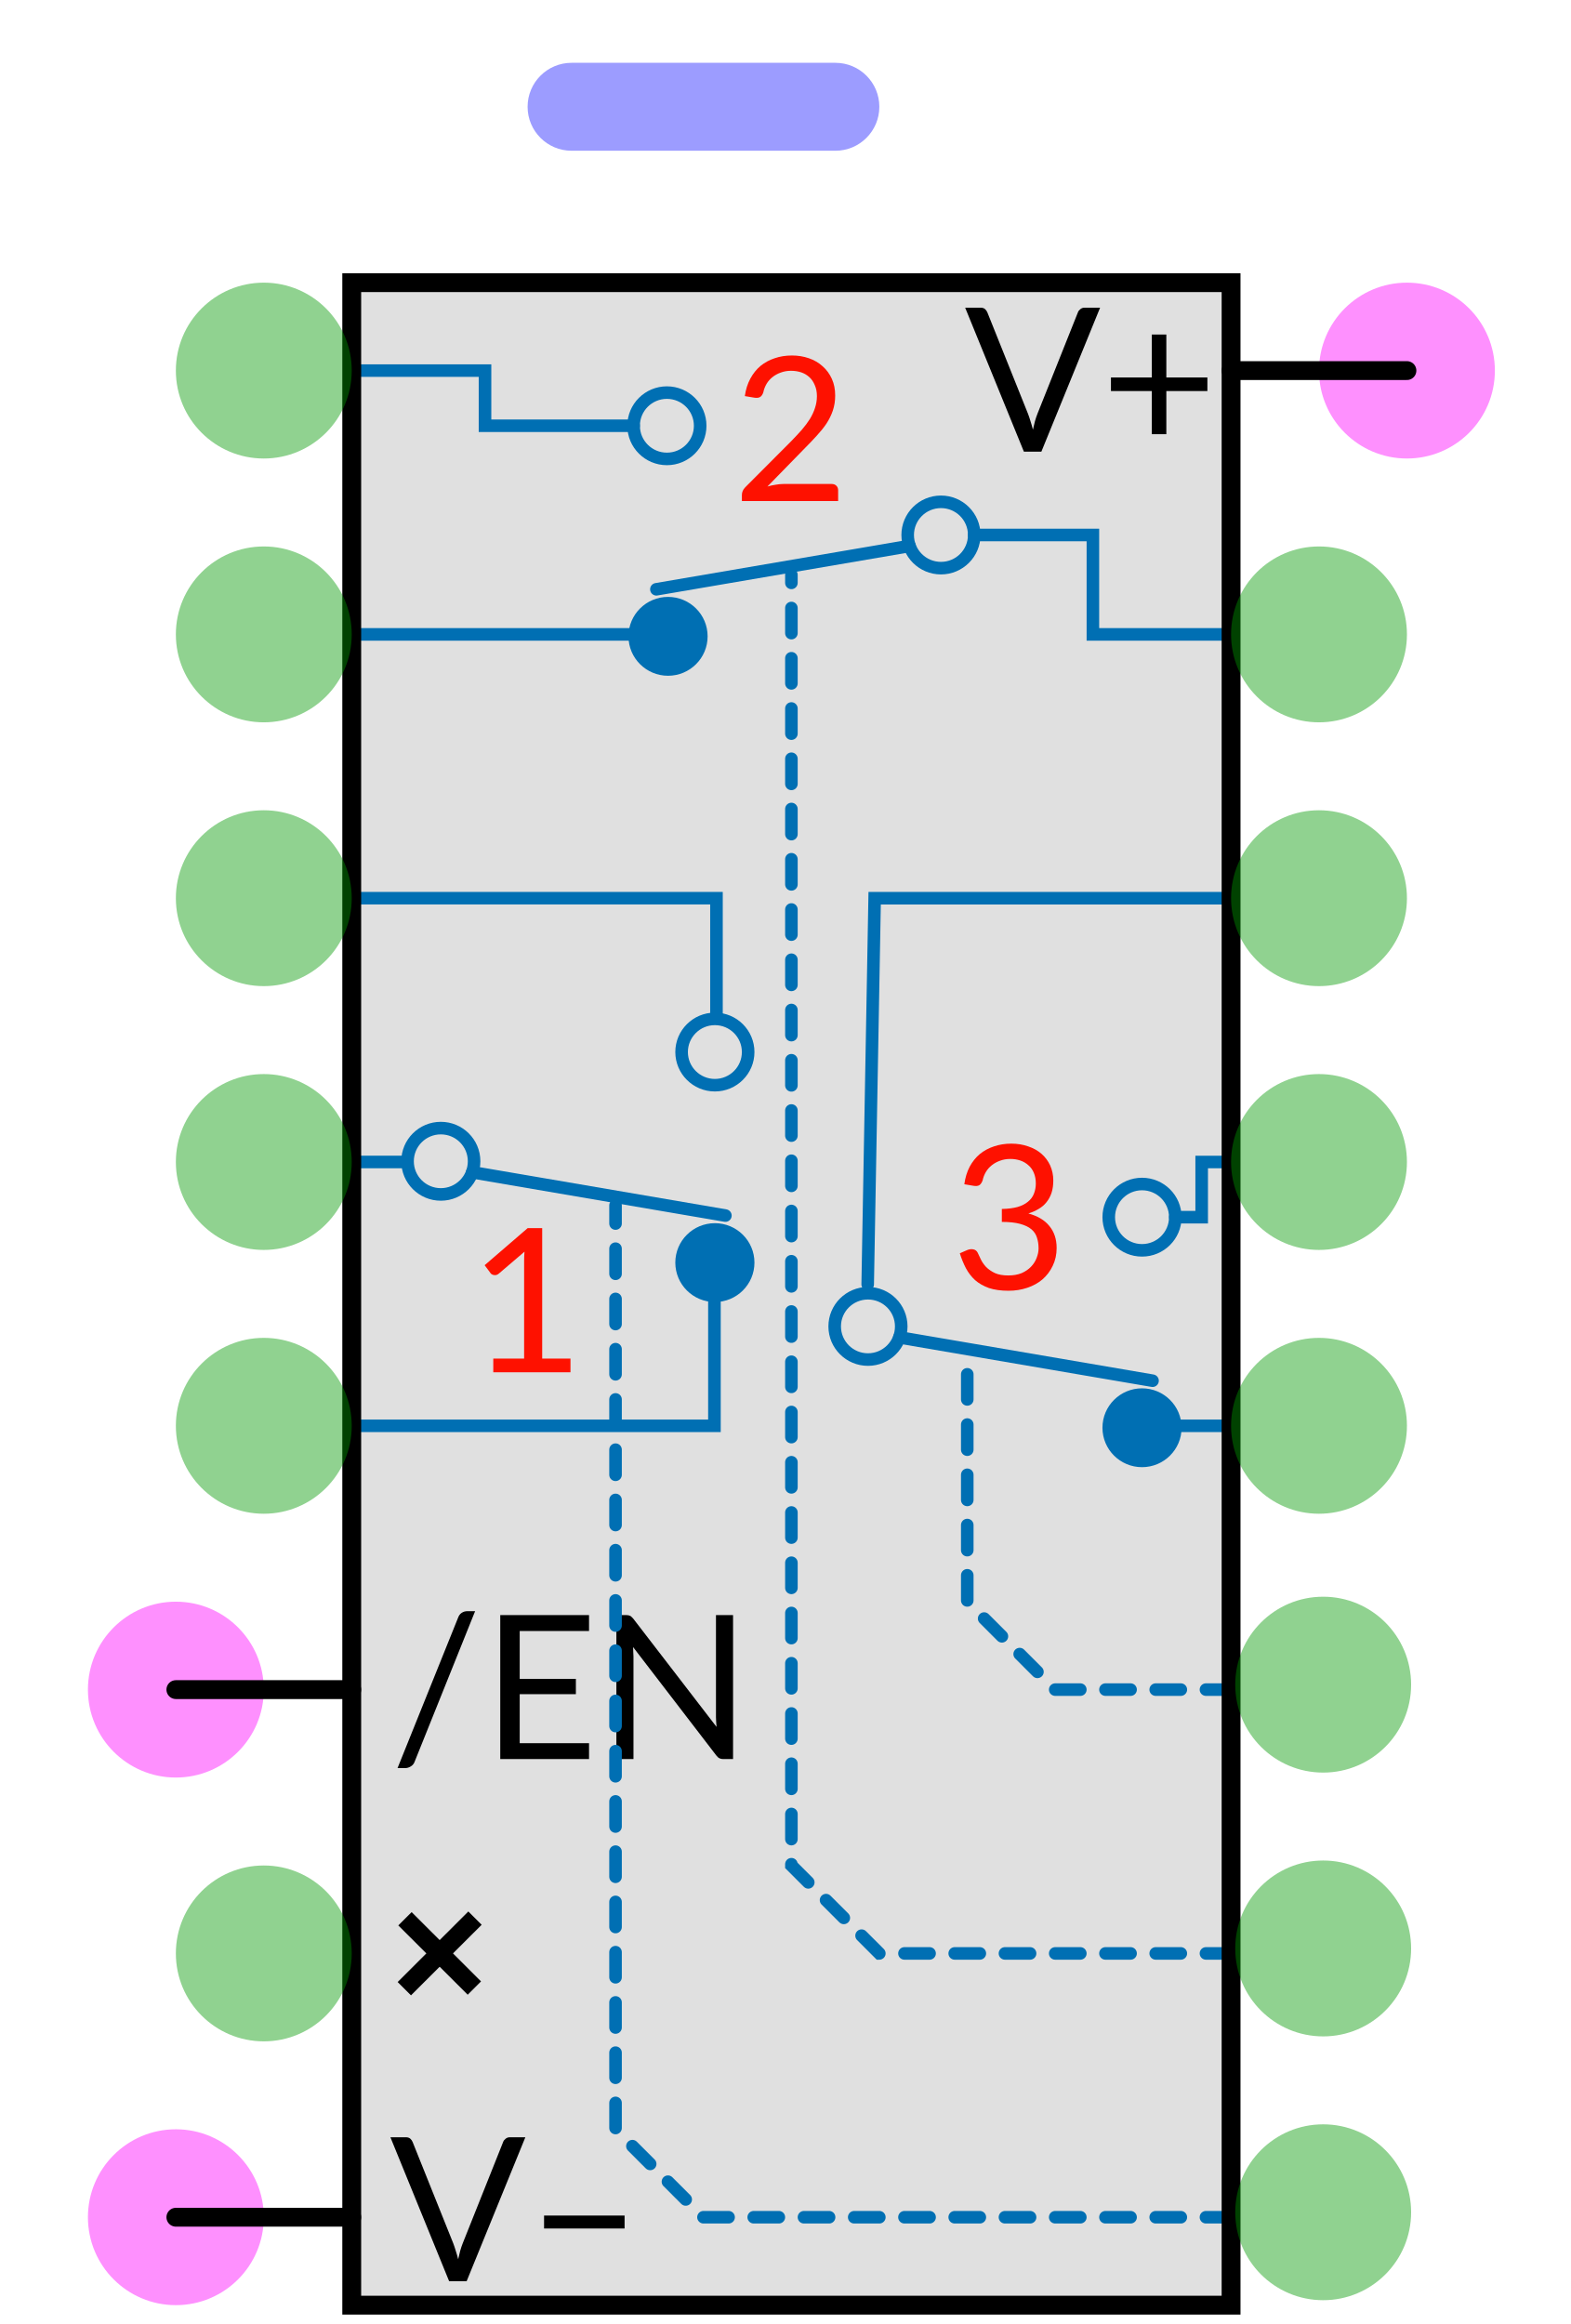
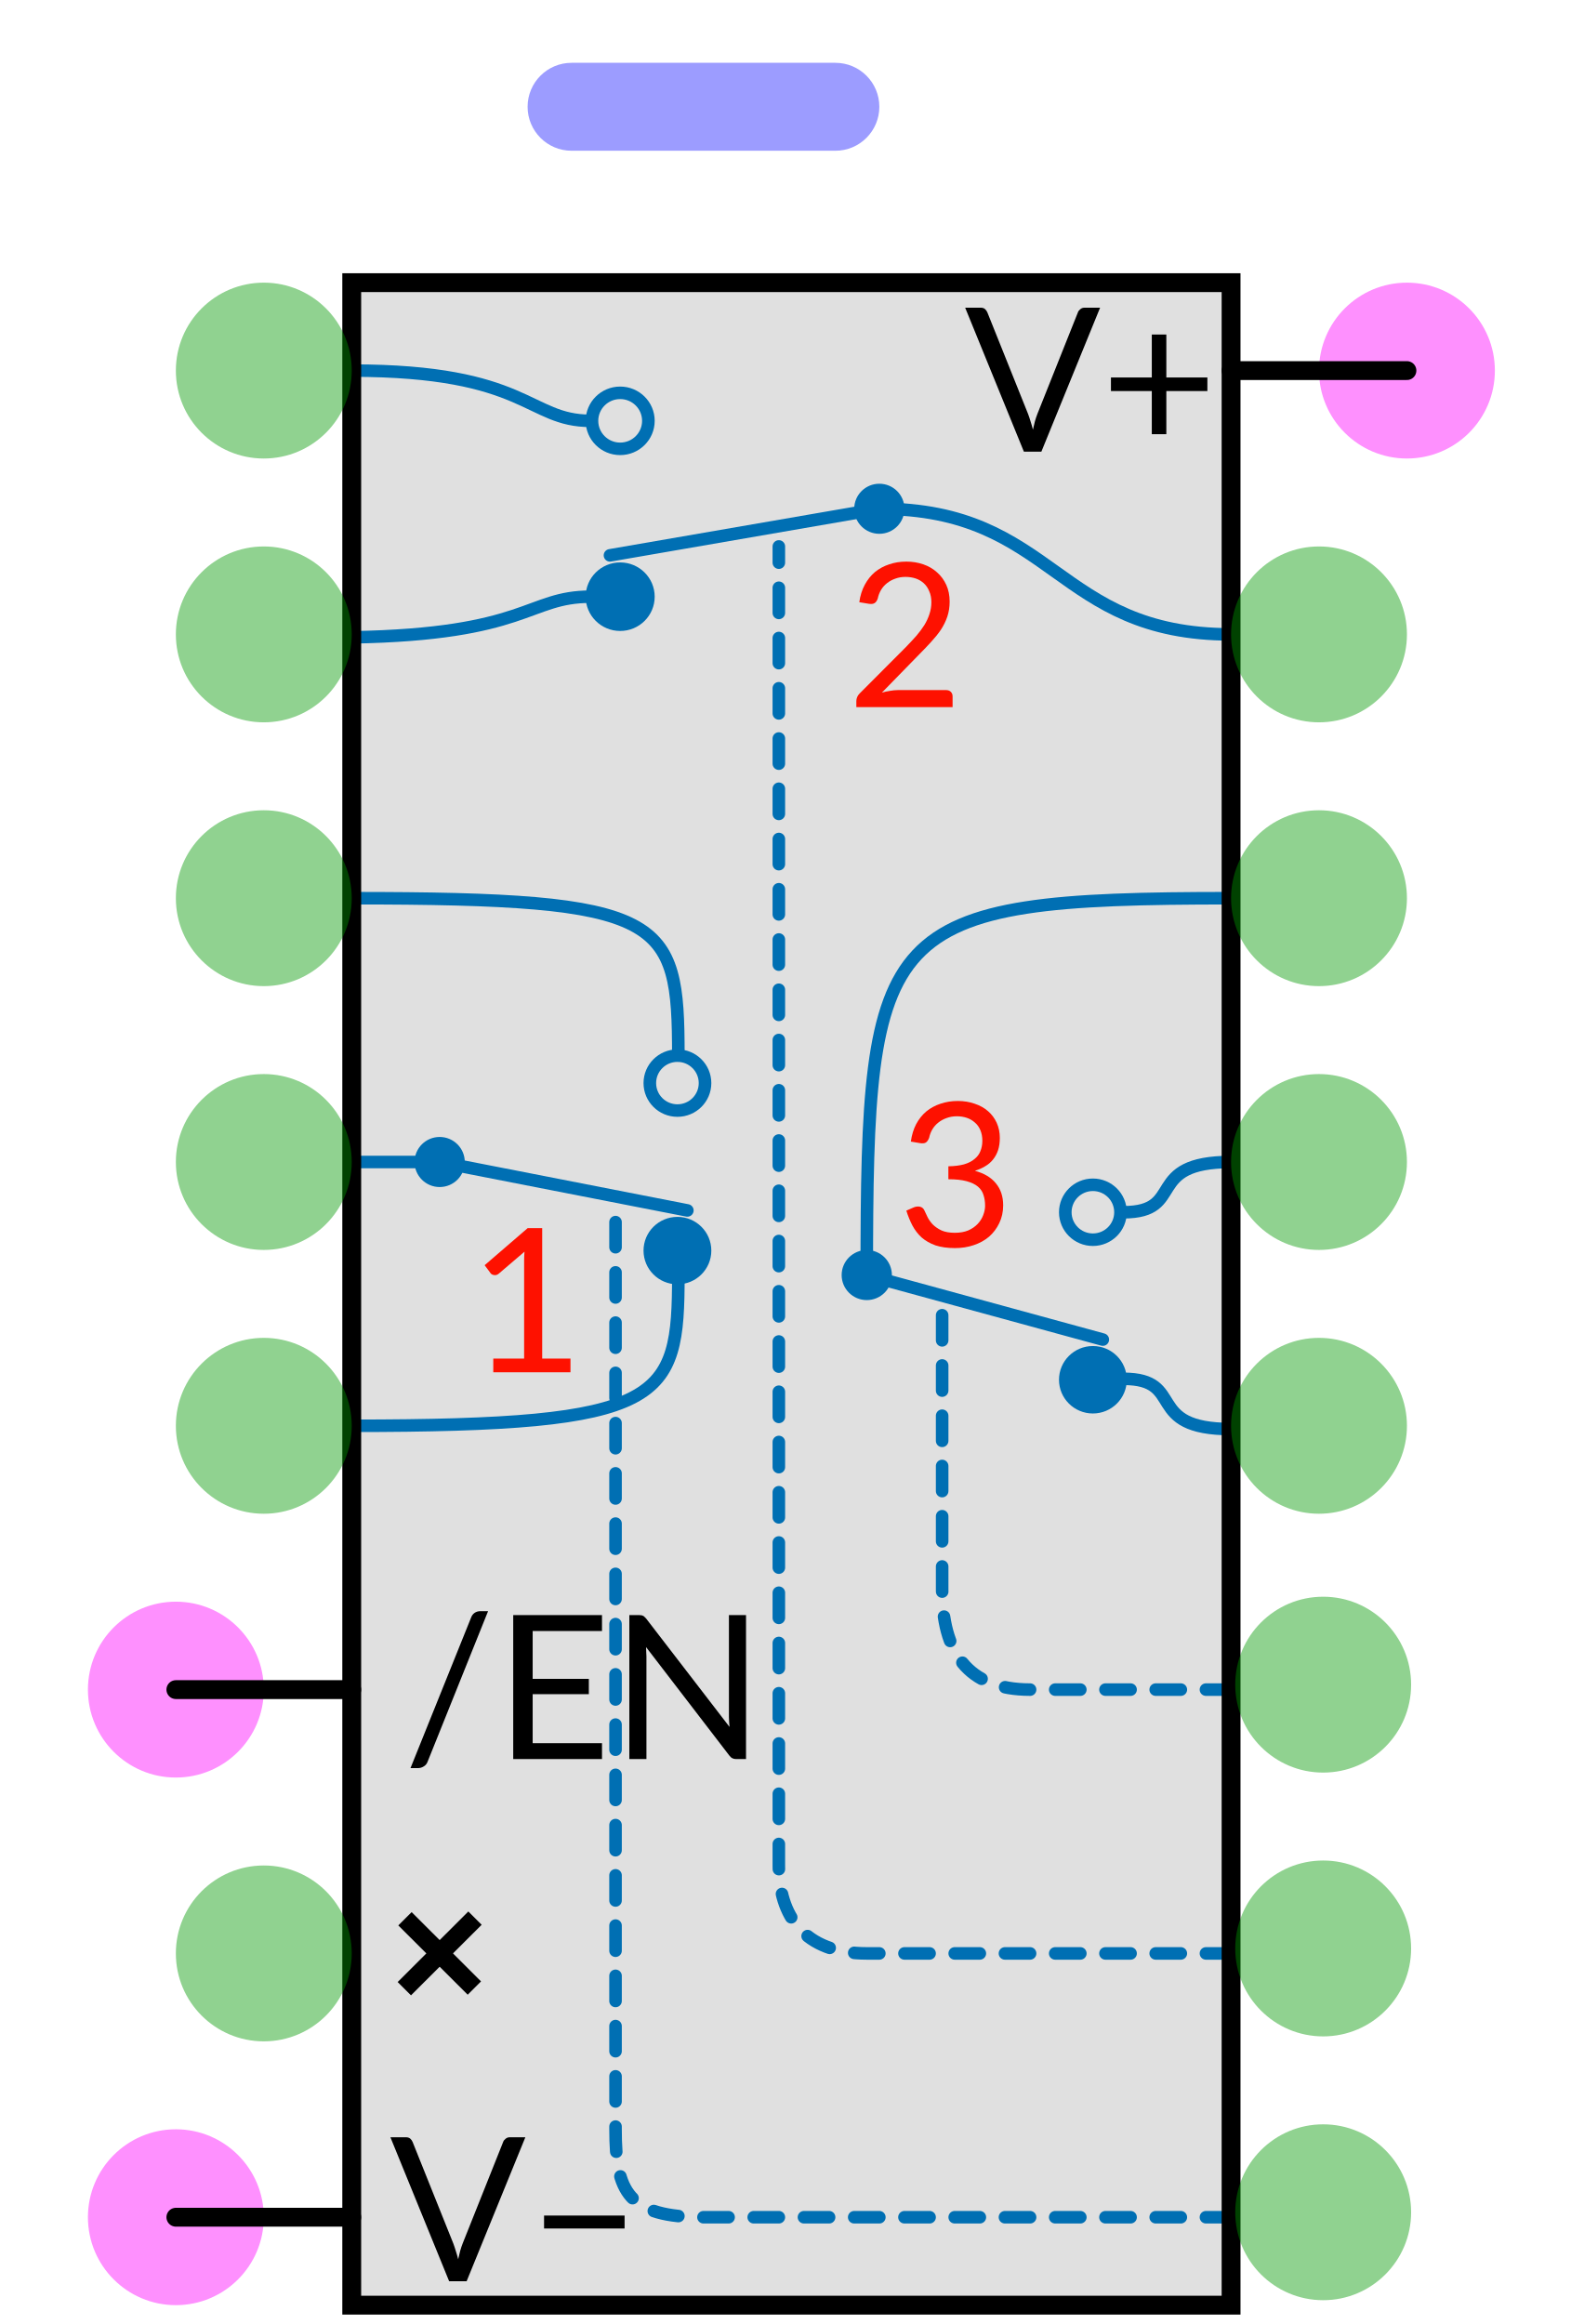
<svg xmlns="http://www.w3.org/2000/svg" width="125" height="185" viewBox="0 0 125 185" version="1.1" id="svg1772">
  <defs id="defs1766" />
  <g id="layer2" transform="translate(0,25)">
    <circle style="color:#000000;clip-rule:nonzero;display:inline;overflow:visible;visibility:visible;opacity:0.435;isolation:auto;color-interpolation:sRGB;color-interpolation-filters:linearRGB;fill:#fd00fd;fill-opacity:1;fill-rule:nonzero;stroke:none;stroke-width:1.002;stroke-linecap:round;stroke-linejoin:miter;stroke-miterlimit:4;stroke-dasharray:none;stroke-dashoffset:0;stroke-opacity:1;marker:none;color-rendering:auto;image-rendering:auto;shape-rendering:auto;text-rendering:auto;enable-background:accumulate" id="pin:K-6-6-7-7-7" cx="112" cy="4.5" r="7">
      </circle>
    <rect rx="3.5" ry="3.5" y="-20" x="42" height="7" width="28" id="rect2568-2-9-1-3-54-5-3" style="opacity:1;fill:#0000ff;fill-opacity:0.389;stroke:#000000;stroke-width:0;stroke-linecap:butt;stroke-miterlimit:4;stroke-dasharray:none;stroke-dashoffset:0;stroke-opacity:1" />
    <circle style="color:#000000;clip-rule:nonzero;display:inline;overflow:visible;visibility:visible;opacity:0.435;isolation:auto;color-interpolation:sRGB;color-interpolation-filters:linearRGB;fill:#fd00fd;fill-opacity:1;fill-rule:nonzero;stroke:none;stroke-width:1.002;stroke-linecap:round;stroke-linejoin:miter;stroke-miterlimit:4;stroke-dasharray:none;stroke-dashoffset:0;stroke-opacity:1;marker:none;color-rendering:auto;image-rendering:auto;shape-rendering:auto;text-rendering:auto;enable-background:accumulate" id="pin:K-6-7-2-1-7-2" cx="14" cy="151.5" r="7">
      </circle>
    <circle style="color:#000000;clip-rule:nonzero;display:inline;overflow:visible;visibility:visible;opacity:0.435;isolation:auto;color-interpolation:sRGB;color-interpolation-filters:linearRGB;fill:#fd00fd;fill-opacity:1;fill-rule:nonzero;stroke:none;stroke-width:1.002;stroke-linecap:round;stroke-linejoin:miter;stroke-miterlimit:4;stroke-dasharray:none;stroke-dashoffset:0;stroke-opacity:1;marker:none;color-rendering:auto;image-rendering:auto;shape-rendering:auto;text-rendering:auto;enable-background:accumulate" id="pin:K-6-7-2-1-7-2-5" cx="14" cy="109.5" r="7">
      </circle>
    <g id="g4484">
      <path id="path5824-9-8-0-5" d="m 28,-2.5 v 161 l 70,-1.3e-4 V -2.5 Z" style="opacity:1;fill:#e0e0e0;fill-opacity:1;fill-rule:nonzero;stroke:none;stroke-width:1.5;stroke-linecap:round;stroke-linejoin:miter;stroke-miterlimit:4;stroke-dasharray:none;stroke-dashoffset:0;stroke-opacity:1" />
      <path id="path5826-1-3-6" d="m 98,4.5 h 14" style="opacity:1;fill:none;fill-opacity:1;fill-rule:nonzero;stroke:#000000;stroke-width:1.5;stroke-linecap:round;stroke-linejoin:miter;stroke-miterlimit:4;stroke-dasharray:none;stroke-dashoffset:0;stroke-opacity:1" />
      <text xml:space="preserve" style="font-style:normal;font-variant:normal;font-weight:normal;font-stretch:normal;font-size:13.333px;line-height:125%;font-family:Lato;-inkscape-font-specification:'Lato, Normal';font-variant-ligatures:normal;font-variant-caps:normal;font-variant-numeric:normal;font-feature-settings:normal;text-align:start;letter-spacing:0px;word-spacing:0px;writing-mode:lr-tb;text-anchor:start;fill:#000000;fill-opacity:1;stroke:none;stroke-width:1px;stroke-linecap:butt;stroke-linejoin:miter;stroke-opacity:1" x="76.733" y="10.959" id="text1087-2-3-92-2" transform="scale(1.000661,0.9993391)">
        <tspan id="tspan1085-7-6-2-9" x="76.733" y="10.959" style="font-size:16px;stroke-width:1px" dx="0">V+</tspan>
      </text>
      <path id="path5822-2-2-4-1" d="m 14,151.5 h 14" style="opacity:1;fill:none;fill-opacity:1;fill-rule:nonzero;stroke:#000000;stroke-width:1.5;stroke-linecap:round;stroke-linejoin:miter;stroke-miterlimit:4;stroke-dasharray:none;stroke-dashoffset:0;stroke-opacity:1" />
      <text xml:space="preserve" style="font-style:normal;font-variant:normal;font-weight:normal;font-stretch:normal;font-size:13.333px;line-height:125%;font-family:Lato;-inkscape-font-specification:'Lato, Normal';font-variant-ligatures:normal;font-variant-caps:normal;font-variant-numeric:normal;font-feature-settings:normal;text-align:start;letter-spacing:0px;word-spacing:0px;writing-mode:lr-tb;text-anchor:start;fill:#000000;fill-opacity:1;stroke:none;stroke-width:1px;stroke-linecap:butt;stroke-linejoin:miter;stroke-opacity:1" x="31.01" y="156.697" id="text1087-0-7-3-8" transform="scale(1.000661,0.9993391)">
        <tspan id="tspan1085-9-5-0-7" x="31.01" y="156.697" style="font-size:16px;stroke-width:1px" dx="0 -1.531">V–</tspan>
      </text>
      <path id="path5822-2-2-4-1-5" d="m 14,109.5 h 14" style="opacity:1;fill:none;fill-opacity:1;fill-rule:nonzero;stroke:#000000;stroke-width:1.5;stroke-linecap:round;stroke-linejoin:miter;stroke-miterlimit:4;stroke-dasharray:none;stroke-dashoffset:0;stroke-opacity:1" />
-       <text xml:space="preserve" style="font-style:normal;font-variant:normal;font-weight:normal;font-stretch:normal;font-size:13.333px;line-height:125%;font-family:Lato;-inkscape-font-specification:'Lato, Normal';font-variant-ligatures:normal;font-variant-caps:normal;font-variant-numeric:normal;font-feature-settings:normal;text-align:start;letter-spacing:0px;word-spacing:0px;writing-mode:lr-tb;text-anchor:start;fill:#000000;fill-opacity:1;stroke:none;stroke-width:1px;stroke-linecap:butt;stroke-linejoin:miter;stroke-opacity:1" x="31.092" y="115.104" id="text1087-0-7-3-8-6" transform="scale(1.000661,0.9993391)">
-         <tspan id="tspan1085-9-5-0-7-2" x="31.092" y="115.104" style="font-size:16px;stroke-width:1px">/EN</tspan>
+       <text xml:space="preserve" style="font-style:normal;font-variant:normal;font-weight:normal;font-stretch:normal;font-size:13.333px;line-height:125%;font-family:Lato;-inkscape-font-specification:'Lato, Normal';font-variant-ligatures:normal;font-variant-caps:normal;font-variant-numeric:normal;font-feature-settings:normal;text-align:start;letter-spacing:0px;word-spacing:0px;writing-mode:lr-tb;text-anchor:start;fill:#000000;fill-opacity:1;stroke:none;stroke-width:1px;stroke-linecap:butt;stroke-linejoin:miter;stroke-opacity:1" x="32.126" y="115.104" id="text1087-0-7-3-8-6" transform="scale(1.000661,0.9993391)">
+         <tspan id="tspan1085-9-5-0-7-2" x="32.126" y="115.104" style="font-size:16px;stroke-width:1px">/EN</tspan>
      </text>
      <g id="g1193-6" transform="matrix(1.515395,0,0,1.513393,-1435.79,-995.3834)" style="stroke-width:0.66">
        <path id="path2757-3-1" d="m 972.388,745.769 -3.645,-3.645" style="fill:none;stroke:#000000;stroke-width:0.99;stroke-linecap:butt;stroke-linejoin:miter;stroke-miterlimit:4;stroke-dasharray:none;stroke-opacity:1" />
        <path id="path2759-6-3" d="m 972.421,742.09 -3.712,3.712" style="fill:none;stroke:#000000;stroke-width:0.99;stroke-linecap:butt;stroke-linejoin:miter;stroke-miterlimit:4;stroke-dasharray:none;stroke-opacity:1" />
      </g>
      <g style="stroke:#006fb3;stroke-opacity:1" id="g4271">
-         <g id="g3906-3" transform="matrix(-0.6233234,0,0,-0.6210627,83.72296,345.767)" style="stroke:#006fb3;stroke-width:1.607;stroke-miterlimit:4;stroke-dasharray:none;stroke-opacity:1">
-           <path id="path3902-6" d="m 89.25,515.676 -41.565,-10e-6" style="fill:none;stroke:#006fb3;stroke-width:1.607;stroke-linecap:round;stroke-linejoin:miter;stroke-miterlimit:4;stroke-dasharray:none;stroke-opacity:1" />
-           <circle r="4.25" cy="515.427" cx="49" id="circle3904-0" style="opacity:1;fill:#006fb3;fill-opacity:1;fill-rule:nonzero;stroke:#006fb3;stroke-width:1.607;stroke-linecap:round;stroke-linejoin:round;stroke-miterlimit:4;stroke-dasharray:none;stroke-dashoffset:0;stroke-opacity:1" />
+         <g id="g3906-3" transform="matrix(-0.5284125,0,0,-0.5246726,75.23724,292.8021)" style="stroke:#006fb3;stroke-width:1.899;stroke-miterlimit:4;stroke-dasharray:none;stroke-opacity:1">
+           <circle r="4.25" cy="515.183" cx="48.954" id="circle3904-0" style="opacity:1;fill:#006fb3;fill-opacity:1;fill-rule:nonzero;stroke:#006fb3;stroke-width:1.899;stroke-linecap:round;stroke-linejoin:round;stroke-miterlimit:4;stroke-dasharray:none;stroke-dashoffset:0;stroke-opacity:1" />
+           <path style="fill:none;stroke:#006fb3;stroke-width:1.899;stroke-linecap:round;stroke-linejoin:miter;stroke-miterlimit:4;stroke-dasharray:none;stroke-opacity:1" d="m 89.397,509.014 c -26.496,0.451 -26.496,6.169 -35.959,6.169" id="path3908-2-53" />
        </g>
-         <g transform="matrix(-0.6233234,0,0,-0.6210627,83.63145,328.3773)" id="g3912-6" style="stroke:#006fb3;stroke-width:1.607;stroke-miterlimit:4;stroke-dasharray:none;stroke-opacity:1">
-           <path style="fill:none;stroke:#006fb3;stroke-width:1.607;stroke-linecap:round;stroke-linejoin:miter;stroke-miterlimit:4;stroke-dasharray:none;stroke-opacity:1" d="M 89.25,521.489 H 72.229 v -7.073 L 53.25,514.417" id="path3908-2" />
-           <circle style="opacity:1;fill:none;fill-opacity:1;fill-rule:nonzero;stroke:#006fb3;stroke-width:1.607;stroke-linecap:round;stroke-linejoin:round;stroke-miterlimit:4;stroke-dasharray:none;stroke-dashoffset:0;stroke-opacity:1" id="circle3910-6" cx="49" cy="514.417" r="4.25" />
+         <g transform="matrix(-0.5284125,0,0,-0.5246726,75.15967,278.1112)" id="g3912-6" style="stroke:#006fb3;stroke-width:1.899;stroke-miterlimit:4;stroke-dasharray:none;stroke-opacity:1">
+           <path style="fill:none;stroke:#006fb3;stroke-width:1.899;stroke-linecap:round;stroke-linejoin:miter;stroke-miterlimit:4;stroke-dasharray:none;stroke-opacity:1" d="m 89.25,521.489 c -26.496,7.2e-4 -26.496,-7.623 -35.959,-7.623" id="path3908-2" />
+           <circle style="opacity:1;fill:none;fill-opacity:1;fill-rule:nonzero;stroke:#006fb3;stroke-width:1.899;stroke-linecap:round;stroke-linejoin:round;stroke-miterlimit:4;stroke-dasharray:none;stroke-dashoffset:0;stroke-opacity:1" id="circle3910-6" cx="48.807" cy="513.866" r="4.25" />
        </g>
-         <path id="path3929-1" d="m 98,25.5 h -11 v -7.913 c -4.482,10e-7 -4.964,10e-7 -9.446,10e-7" style="fill:none;stroke:#006fb3;stroke-width:1;stroke-linecap:round;stroke-linejoin:miter;stroke-miterlimit:4;stroke-dasharray:none;stroke-opacity:1" />
-         <ellipse cy="-17.587" cx="74.905" id="circle3931-8" style="opacity:1;fill:none;fill-opacity:1;fill-rule:nonzero;stroke:#006fb3;stroke-width:1;stroke-linecap:round;stroke-linejoin:round;stroke-miterlimit:4;stroke-dasharray:none;stroke-dashoffset:0;stroke-opacity:1" transform="scale(1,-1)" rx="2.649" ry="2.64" />
-         <path id="path3935-7" d="m 72.406,18.462 -20.154,3.448" style="opacity:1;fill:none;fill-opacity:1;fill-rule:nonzero;stroke:#006fb3;stroke-width:1;stroke-linecap:round;stroke-linejoin:miter;stroke-miterlimit:4;stroke-dasharray:none;stroke-dashoffset:0;stroke-opacity:1" />
+         <path id="path3929-1" d="m 98,25.5 c -14,0 -14,-10 -28,-10" style="fill:none;stroke:#006fb3;stroke-width:1;stroke-linecap:round;stroke-linejoin:miter;stroke-miterlimit:4;stroke-dasharray:none;stroke-opacity:1" />
+         <path id="path3935-7" d="m 70,15.5 -21.442,3.708" style="opacity:1;fill:none;fill-opacity:1;fill-rule:nonzero;stroke:#006fb3;stroke-width:1;stroke-linecap:round;stroke-linejoin:miter;stroke-miterlimit:4;stroke-dasharray:none;stroke-dashoffset:0;stroke-opacity:1" />
+         <ellipse ry="1.493" rx="1.5" transform="scale(1,-1)" cy="-15.5" cx="70" id="circle3904-0-5-1-6" style="opacity:1;fill:#006fb3;fill-opacity:1;fill-rule:nonzero;stroke:#006fb3;stroke-width:1;stroke-linecap:round;stroke-linejoin:round;stroke-miterlimit:4;stroke-dasharray:none;stroke-dashoffset:0;stroke-opacity:1" />
      </g>
-       <path style="fill:none;stroke:#006fb3;stroke-width:1;stroke-linecap:round;stroke-linejoin:miter;stroke-miterlimit:4;stroke-dasharray:2, 2;stroke-dashoffset:0;stroke-opacity:1" d="M 98,130.5 H 70 l -7,-7 -2e-6,-102.739" id="path3929-2-9" />
+       <path style="fill:none;stroke:#006fb3;stroke-width:1;stroke-linecap:round;stroke-linejoin:miter;stroke-miterlimit:4;stroke-dasharray:2, 2;stroke-dashoffset:0;stroke-opacity:1" d="m 98,130.5 -29,0 c -5,0 -7,-3 -7,-7 l -5e-6,-105" id="path3929-2-9" />
      <g style="stroke:#006fb3;stroke-opacity:1" id="g4271-3" transform="matrix(-1,0,0,1,143.9997,63)">
-         <g id="g3906-3-7" transform="matrix(-0.6233234,0,0,-0.6210627,83.63145,345.767)" style="stroke:#006fb3;stroke-width:1.607;stroke-miterlimit:4;stroke-dasharray:none;stroke-opacity:1">
-           <path id="path3902-6-4" d="M 60.373,515.676 H 47.685" style="fill:none;stroke:#006fb3;stroke-width:1.607;stroke-linecap:round;stroke-linejoin:miter;stroke-miterlimit:4;stroke-dasharray:none;stroke-opacity:1" />
-           <circle r="4.25" cy="515.427" cx="49" id="circle3904-0-5" style="opacity:1;fill:#006fb3;fill-opacity:1;fill-rule:nonzero;stroke:#006fb3;stroke-width:1.607;stroke-linecap:round;stroke-linejoin:round;stroke-miterlimit:4;stroke-dasharray:none;stroke-dashoffset:0;stroke-opacity:1" />
+         <g id="g3906-3-7" transform="matrix(-0.5170172,0,0,-0.5143785,82.23809,287.3059)" style="stroke:#006fb3;stroke-width:1.939;stroke-miterlimit:4;stroke-dasharray:none;stroke-opacity:1">
+           <circle r="4.25" cy="516.102" cx="48.815" id="circle3904-0-5" style="opacity:1;fill:#006fb3;fill-opacity:1;fill-rule:nonzero;stroke:#006fb3;stroke-width:1.939;stroke-linecap:round;stroke-linejoin:round;stroke-miterlimit:4;stroke-dasharray:none;stroke-dashoffset:0;stroke-opacity:1" />
+           <path style="fill:none;stroke:#006fb3;stroke-width:1.939;stroke-linecap:round;stroke-linejoin:miter;stroke-miterlimit:4;stroke-dasharray:none;stroke-opacity:1" d="m 70.091,508.469 c -13.539,0 -6.879,7.776 -16.549,7.776" id="path3908-2-5-6" />
        </g>
-         <g transform="matrix(-0.6233234,0,0,-0.6210627,83.63145,328.3773)" id="g3912-6-2" style="stroke:#006fb3;stroke-width:1.607;stroke-miterlimit:4;stroke-dasharray:none;stroke-opacity:1">
-           <path style="fill:none;stroke:#006fb3;stroke-width:1.607;stroke-linecap:round;stroke-linejoin:miter;stroke-miterlimit:4;stroke-dasharray:none;stroke-opacity:1" d="m 59.641,521.489 h -3.022 v -7.073 l -3.369,-10e-6" id="path3908-2-5" />
-           <circle style="opacity:1;fill:none;fill-opacity:1;fill-rule:nonzero;stroke:#006fb3;stroke-width:1.607;stroke-linecap:round;stroke-linejoin:round;stroke-miterlimit:4;stroke-dasharray:none;stroke-dashoffset:0;stroke-opacity:1" id="circle3910-6-4" cx="49" cy="514.417" r="4.25" />
+         <g transform="matrix(-0.5170172,0,0,-0.5143785,82.23809,272.9033)" id="g3912-6-2" style="stroke:#006fb3;stroke-width:1.939;stroke-miterlimit:4;stroke-dasharray:none;stroke-opacity:1">
+           <path style="fill:none;stroke:#006fb3;stroke-width:1.939;stroke-linecap:round;stroke-linejoin:miter;stroke-miterlimit:4;stroke-dasharray:none;stroke-opacity:1" d="m 70.091,521.802 c -13.539,0 -6.879,-7.776 -16.549,-7.776" id="path3908-2-5" />
+           <circle style="opacity:1;fill:none;fill-opacity:1;fill-rule:nonzero;stroke:#006fb3;stroke-width:1.939;stroke-linecap:round;stroke-linejoin:round;stroke-miterlimit:4;stroke-dasharray:none;stroke-dashoffset:0;stroke-opacity:1" id="circle3910-6-4" cx="48.815" cy="514.025" r="4.25" />
        </g>
-         <path id="path3929-1-7" d="m 46,-16.5 h 28.373 l 0.554,30.741" style="fill:none;stroke:#006fb3;stroke-width:1;stroke-linecap:round;stroke-linejoin:miter;stroke-miterlimit:4;stroke-dasharray:none;stroke-opacity:1" />
-         <ellipse cy="-17.587" cx="74.905" id="circle3931-8-4" style="opacity:1;fill:none;fill-opacity:1;fill-rule:nonzero;stroke:#006fb3;stroke-width:1;stroke-linecap:round;stroke-linejoin:round;stroke-miterlimit:4;stroke-dasharray:none;stroke-dashoffset:0;stroke-opacity:1" transform="scale(1,-1)" rx="2.649" ry="2.64" />
-         <path id="path3935-7-4" d="m 72.406,18.462 -20.154,3.448" style="opacity:1;fill:none;fill-opacity:1;fill-rule:nonzero;stroke:#006fb3;stroke-width:1;stroke-linecap:round;stroke-linejoin:miter;stroke-miterlimit:4;stroke-dasharray:none;stroke-dashoffset:0;stroke-opacity:1" />
+         <path id="path3929-1-7" d="m 46,-16.5 c 28,0 29,2 29,30" style="fill:none;stroke:#006fb3;stroke-width:1;stroke-linecap:round;stroke-linejoin:miter;stroke-miterlimit:4;stroke-dasharray:none;stroke-opacity:1" />
+         <path id="path3935-7-4" d="M 75,13.5 56.21,18.636" style="opacity:1;fill:none;fill-opacity:1;fill-rule:nonzero;stroke:#006fb3;stroke-width:1;stroke-linecap:round;stroke-linejoin:miter;stroke-miterlimit:4;stroke-dasharray:none;stroke-dashoffset:0;stroke-opacity:1" />
+         <ellipse ry="1.493" rx="1.5" transform="scale(-1)" cy="-13.5" cx="-75" id="circle3904-0-5-1-6-8" style="opacity:1;fill:#006fb3;fill-opacity:1;fill-rule:nonzero;stroke:#006fb3;stroke-width:1;stroke-linecap:round;stroke-linejoin:round;stroke-miterlimit:4;stroke-dasharray:none;stroke-dashoffset:0;stroke-opacity:1" />
      </g>
-       <path style="fill:none;stroke:#006fb3;stroke-width:1;stroke-linecap:round;stroke-linejoin:miter;stroke-miterlimit:4;stroke-dasharray:2, 2;stroke-dashoffset:0;stroke-opacity:1" d="m 98,109.5 h -14 l -7,-7 -2e-6,-19.81" id="path3929-2-9-3" />
-       <g style="stroke:#006fb3;stroke-opacity:1" id="g4271-3-0" transform="matrix(-1,0,0,1,109.9969,49.8546)">
-         <g id="g3906-3-7-7" transform="matrix(-0.6233234,0,0,-0.6210627,83.63145,345.767)" style="stroke:#006fb3;stroke-width:1.607;stroke-miterlimit:4;stroke-dasharray:none;stroke-opacity:1">
-           <path id="path3902-6-4-8" d="M 2.622,494.51 H 48.943 v 21.166" style="fill:none;stroke:#006fb3;stroke-width:1.607;stroke-linecap:round;stroke-linejoin:miter;stroke-miterlimit:4;stroke-dasharray:none;stroke-opacity:1" />
-           <circle r="4.25" cy="515.427" cx="49" id="circle3904-0-5-6" style="opacity:1;fill:#006fb3;fill-opacity:1;fill-rule:nonzero;stroke:#006fb3;stroke-width:1.607;stroke-linecap:round;stroke-linejoin:round;stroke-miterlimit:4;stroke-dasharray:none;stroke-dashoffset:0;stroke-opacity:1" />
-         </g>
-         <g transform="matrix(-0.6233234,0,0,-0.6210627,83.63145,328.3773)" id="g3912-6-2-8" style="stroke:#006fb3;stroke-width:1.607;stroke-miterlimit:4;stroke-dasharray:none;stroke-opacity:1">
-           <path style="fill:none;stroke:#006fb3;stroke-width:1.607;stroke-linecap:round;stroke-linejoin:miter;stroke-miterlimit:4;stroke-dasharray:none;stroke-opacity:1" d="M 2.622,534.136 H 49.203 v -14.843" id="path3908-2-5-8" />
-           <circle style="opacity:1;fill:none;fill-opacity:1;fill-rule:nonzero;stroke:#006fb3;stroke-width:1.607;stroke-linecap:round;stroke-linejoin:round;stroke-miterlimit:4;stroke-dasharray:none;stroke-dashoffset:0;stroke-opacity:1" id="circle3910-6-4-4" cx="49" cy="514.417" r="4.25" />
-         </g>
-         <path id="path3929-1-7-3" d="m 81.997,17.645 -3.965,-0.003" style="fill:none;stroke:#006fb3;stroke-width:1;stroke-linecap:round;stroke-linejoin:miter;stroke-miterlimit:4;stroke-dasharray:none;stroke-opacity:1" />
-         <ellipse cy="-17.587" cx="74.905" id="circle3931-8-4-1" style="opacity:1;fill:none;fill-opacity:1;fill-rule:nonzero;stroke:#006fb3;stroke-width:1;stroke-linecap:round;stroke-linejoin:round;stroke-miterlimit:4;stroke-dasharray:none;stroke-dashoffset:0;stroke-opacity:1" transform="scale(1,-1)" rx="2.649" ry="2.64" />
-         <path id="path3935-7-4-4" d="m 72.406,18.462 -20.154,3.448" style="opacity:1;fill:none;fill-opacity:1;fill-rule:nonzero;stroke:#006fb3;stroke-width:1;stroke-linecap:round;stroke-linejoin:miter;stroke-miterlimit:4;stroke-dasharray:none;stroke-dashoffset:0;stroke-opacity:1" />
-       </g>
-       <path style="fill:none;stroke:#006fb3;stroke-width:1;stroke-linecap:round;stroke-linejoin:miter;stroke-miterlimit:4;stroke-dasharray:2, 2;stroke-dashoffset:0;stroke-opacity:1" d="M 98,151.5 H 56 l -7,-7 V 70.95" id="path3929-2-9-9" />
-       <path id="path5824-9-1-6" d="m 28,-2.5 v 161 l 70,-1.1e-4 V -2.5 Z" style="opacity:1;fill:none;fill-opacity:1;fill-rule:nonzero;stroke:#000000;stroke-width:1.5;stroke-linecap:round;stroke-linejoin:miter;stroke-miterlimit:4;stroke-dasharray:none;stroke-dashoffset:0;stroke-opacity:1" />
+       <path style="fill:none;stroke:#006fb3;stroke-width:1;stroke-linecap:round;stroke-linejoin:miter;stroke-miterlimit:4;stroke-dasharray:2, 2;stroke-dashoffset:0;stroke-opacity:1" d="m 98,109.5 -16,0 c -5,0 -7,-3 -7,-8 l -3e-6,-22" id="path3929-2-9-3" />
+       <path style="fill:none;stroke:#006fb3;stroke-width:1;stroke-linecap:round;stroke-linejoin:miter;stroke-miterlimit:4;stroke-dasharray:2, 2;stroke-dashoffset:0;stroke-opacity:1" d="m 98,151.5 c -14,0 -28,0 -42,0 -6,0 -7,-2 -7,-7 0,-24.516 0,-49.033 0,-73.549" id="path3929-2-9-9" />
      <text xml:space="preserve" style="font-style:normal;font-variant:normal;font-weight:normal;font-stretch:normal;font-size:13.333px;line-height:125%;font-family:Lato;-inkscape-font-specification:'Lato, Normal';font-variant-ligatures:normal;font-variant-caps:normal;font-variant-numeric:normal;font-feature-settings:normal;text-align:start;letter-spacing:0px;word-spacing:0px;writing-mode:lr-tb;text-anchor:start;fill:#fe1100;fill-opacity:1;stroke:none;stroke-width:1px;stroke-linecap:butt;stroke-linejoin:miter;stroke-opacity:1" x="37.244" y="84.296" id="text1087-2-3-9-63-0" transform="scale(1.000661,0.9993391)">
        <tspan id="tspan1085-7-6-3-2-6" x="37.244" y="84.296" style="font-size:16px;fill:#fe1100;fill-opacity:1;stroke-width:1px">1</tspan>
      </text>
-       <text xml:space="preserve" style="font-style:normal;font-variant:normal;font-weight:normal;font-stretch:normal;font-size:13.333px;line-height:125%;font-family:Lato;-inkscape-font-specification:'Lato, Normal';font-variant-ligatures:normal;font-variant-caps:normal;font-variant-numeric:normal;font-feature-settings:normal;text-align:start;letter-spacing:0px;word-spacing:0px;writing-mode:lr-tb;text-anchor:start;fill:#fe1100;fill-opacity:1;stroke:none;stroke-width:1px;stroke-linecap:butt;stroke-linejoin:miter;stroke-opacity:1" x="58.27" y="14.893" id="text1087-2-3-9-63-9-3" transform="scale(1.000661,0.9993391)">
-         <tspan id="tspan1085-7-6-3-2-2-6" x="58.27" y="14.893" style="font-size:16px;fill:#fe1100;fill-opacity:1;stroke-width:1px">2</tspan>
+       <text xml:space="preserve" style="font-style:normal;font-variant:normal;font-weight:normal;font-stretch:normal;font-size:13.333px;line-height:125%;font-family:Lato;-inkscape-font-specification:'Lato, Normal';font-variant-ligatures:normal;font-variant-caps:normal;font-variant-numeric:normal;font-feature-settings:normal;text-align:start;letter-spacing:0px;word-spacing:0px;writing-mode:lr-tb;text-anchor:start;fill:#fe1100;fill-opacity:1;stroke:none;stroke-width:1px;stroke-linecap:butt;stroke-linejoin:miter;stroke-opacity:1" x="67.376" y="31.313" id="text1087-2-3-9-63-9-3" transform="scale(1.000661,0.9993391)">
+         <tspan id="tspan1085-7-6-3-2-2-6" x="67.376" y="31.313" style="font-size:16px;fill:#fe1100;fill-opacity:1;stroke-width:1px">2</tspan>
      </text>
-       <text xml:space="preserve" style="font-style:normal;font-variant:normal;font-weight:normal;font-stretch:normal;font-size:13.333px;line-height:125%;font-family:Lato;-inkscape-font-specification:'Lato, Normal';font-variant-ligatures:normal;font-variant-caps:normal;font-variant-numeric:normal;font-feature-settings:normal;text-align:start;letter-spacing:0px;word-spacing:0px;writing-mode:lr-tb;text-anchor:start;fill:#fe1100;fill-opacity:1;stroke:none;stroke-width:1px;stroke-linecap:butt;stroke-linejoin:miter;stroke-opacity:1" x="75.667" y="77.674" id="text1087-2-3-9-63-9-3-2" transform="scale(1.000661,0.9993391)">
-         <tspan id="tspan1085-7-6-3-2-2-6-0" x="75.667" y="77.674" style="font-size:16px;fill:#fe1100;fill-opacity:1;stroke-width:1px">3</tspan>
+       <text xml:space="preserve" style="font-style:normal;font-variant:normal;font-weight:normal;font-stretch:normal;font-size:13.333px;line-height:125%;font-family:Lato;-inkscape-font-specification:'Lato, Normal';font-variant-ligatures:normal;font-variant-caps:normal;font-variant-numeric:normal;font-feature-settings:normal;text-align:start;letter-spacing:0px;word-spacing:0px;writing-mode:lr-tb;text-anchor:start;fill:#fe1100;fill-opacity:1;stroke:none;stroke-width:1px;stroke-linecap:butt;stroke-linejoin:miter;stroke-opacity:1" x="71.414" y="74.277" id="text1087-2-3-9-63-9-3-2" transform="scale(1.000661,0.9993391)">
+         <tspan id="tspan1085-7-6-3-2-2-6-0" x="71.414" y="74.277" style="font-size:16px;fill:#fe1100;fill-opacity:1;stroke-width:1px">3</tspan>
      </text>
+       <g style="stroke:#006fb3;stroke-opacity:1" id="g4271-3-2" transform="matrix(-1,0,0,1,110.9266,52.71912)">
+         <g id="g3906-3-7-9" transform="matrix(-0.5170172,0,0,-0.5143785,82.23809,287.3059)" style="stroke:#006fb3;stroke-width:1.939;stroke-miterlimit:4;stroke-dasharray:none;stroke-opacity:1">
+           <circle r="4.25" cy="516.102" cx="48.815" id="circle3904-0-5-1" style="opacity:1;fill:#006fb3;fill-opacity:1;fill-rule:nonzero;stroke:#006fb3;stroke-width:1.939;stroke-linecap:round;stroke-linejoin:round;stroke-miterlimit:4;stroke-dasharray:none;stroke-dashoffset:0;stroke-opacity:1" />
+           <path style="fill:none;stroke:#006fb3;stroke-width:1.939;stroke-linecap:round;stroke-linejoin:miter;stroke-miterlimit:4;stroke-dasharray:none;stroke-opacity:1" d="m 48.957,512.318 c 0,-19.441 -1.934,-23.329 -50.288,-23.329" id="path3908-2-5-6-2" />
+         </g>
+         <g transform="matrix(-0.5170172,0,0,-0.5143785,82.23809,272.9033)" id="g3912-6-2-7" style="stroke:#006fb3;stroke-width:1.939;stroke-miterlimit:4;stroke-dasharray:none;stroke-opacity:1">
+           <path style="fill:none;stroke:#006fb3;stroke-width:1.939;stroke-linecap:round;stroke-linejoin:miter;stroke-miterlimit:4;stroke-dasharray:none;stroke-opacity:1" d="m -1.332,542.641 c 48.354,0 50.288,-2.95 50.288,-24.335" id="path3908-2-5-0" />
+           <circle style="opacity:1;fill:none;fill-opacity:1;fill-rule:nonzero;stroke:#006fb3;stroke-width:1.939;stroke-linecap:round;stroke-linejoin:round;stroke-miterlimit:4;stroke-dasharray:none;stroke-dashoffset:0;stroke-opacity:1" id="circle3910-6-4-9" cx="48.815" cy="514.025" r="4.25" />
+         </g>
+         <path id="path3929-1-7-3" d="m 82.927,14.781 -7,0" style="fill:none;stroke:#006fb3;stroke-width:1;stroke-linecap:round;stroke-linejoin:miter;stroke-miterlimit:4;stroke-dasharray:none;stroke-opacity:1" />
+         <path id="path3935-7-4-0" d="M 75.927,14.781 56.21,18.636" style="opacity:1;fill:none;fill-opacity:1;fill-rule:nonzero;stroke:#006fb3;stroke-width:1;stroke-linecap:round;stroke-linejoin:miter;stroke-miterlimit:4;stroke-dasharray:none;stroke-dashoffset:0;stroke-opacity:1" />
+         <ellipse ry="1.493" rx="1.5" transform="scale(-1)" cy="-14.781" cx="-75.927" id="circle3904-0-5-1-6-1" style="opacity:1;fill:#006fb3;fill-opacity:1;fill-rule:nonzero;stroke:#006fb3;stroke-width:1;stroke-linecap:round;stroke-linejoin:round;stroke-miterlimit:4;stroke-dasharray:none;stroke-dashoffset:0;stroke-opacity:1" />
+       </g>
+       <path id="path5824-9-1-6" d="m 28,-2.5 v 161 l 70,-1.1e-4 V -2.5 Z" style="opacity:1;fill:none;fill-opacity:1;fill-rule:nonzero;stroke:#000000;stroke-width:1.5;stroke-linecap:round;stroke-linejoin:miter;stroke-miterlimit:4;stroke-dasharray:none;stroke-dashoffset:0;stroke-opacity:1" />
    </g>
    <circle r="7" cy="67.5" cx="21" id="pin:K-6-7-2-3-5-2" style="color:#000000;clip-rule:nonzero;display:inline;overflow:visible;visibility:visible;opacity:0.435;isolation:auto;color-interpolation:sRGB;color-interpolation-filters:linearRGB;fill:#009800;fill-opacity:1;fill-rule:nonzero;stroke:none;stroke-width:1.002;stroke-linecap:round;stroke-linejoin:miter;stroke-miterlimit:4;stroke-dasharray:none;stroke-dashoffset:0;stroke-opacity:1;marker:none;color-rendering:auto;image-rendering:auto;shape-rendering:auto;text-rendering:auto;enable-background:accumulate">
      </circle>
    <circle r="7" cy="46.5" cx="21" id="pin:K-6-7-2-3-6-7-6" style="color:#000000;clip-rule:nonzero;display:inline;overflow:visible;visibility:visible;opacity:0.435;isolation:auto;color-interpolation:sRGB;color-interpolation-filters:linearRGB;fill:#009800;fill-opacity:1;fill-rule:nonzero;stroke:none;stroke-width:1.002;stroke-linecap:round;stroke-linejoin:miter;stroke-miterlimit:4;stroke-dasharray:none;stroke-dashoffset:0;stroke-opacity:1;marker:none;color-rendering:auto;image-rendering:auto;shape-rendering:auto;text-rendering:auto;enable-background:accumulate">
      </circle>
    <circle r="7" cy="25.5" cx="21" id="pin:K-6-7-2-3-6-5-56-5" style="color:#000000;clip-rule:nonzero;display:inline;overflow:visible;visibility:visible;opacity:0.435;isolation:auto;color-interpolation:sRGB;color-interpolation-filters:linearRGB;fill:#009800;fill-opacity:1;fill-rule:nonzero;stroke:none;stroke-width:1.002;stroke-linecap:round;stroke-linejoin:miter;stroke-miterlimit:4;stroke-dasharray:none;stroke-dashoffset:0;stroke-opacity:1;marker:none;color-rendering:auto;image-rendering:auto;shape-rendering:auto;text-rendering:auto;enable-background:accumulate">
      </circle>
    <circle r="7" cy="46.5" cx="105" id="pin:K-6-7-2-3-6-5-5-7-4" style="color:#000000;clip-rule:nonzero;display:inline;overflow:visible;visibility:visible;opacity:0.435;isolation:auto;color-interpolation:sRGB;color-interpolation-filters:linearRGB;fill:#009800;fill-opacity:1;fill-rule:nonzero;stroke:none;stroke-width:1.002;stroke-linecap:round;stroke-linejoin:miter;stroke-miterlimit:4;stroke-dasharray:none;stroke-dashoffset:0;stroke-opacity:1;marker:none;color-rendering:auto;image-rendering:auto;shape-rendering:auto;text-rendering:auto;enable-background:accumulate">
      </circle>
    <circle r="7" cy="67.5" cx="105" id="pin:K-6-7-2-3-6-5-2-5-6" style="color:#000000;clip-rule:nonzero;display:inline;overflow:visible;visibility:visible;opacity:0.435;isolation:auto;color-interpolation:sRGB;color-interpolation-filters:linearRGB;fill:#009800;fill-opacity:1;fill-rule:nonzero;stroke:none;stroke-width:1.002;stroke-linecap:round;stroke-linejoin:miter;stroke-miterlimit:4;stroke-dasharray:none;stroke-dashoffset:0;stroke-opacity:1;marker:none;color-rendering:auto;image-rendering:auto;shape-rendering:auto;text-rendering:auto;enable-background:accumulate">
      </circle>
    <circle r="7" cy="88.5" cx="105" id="pin:K-6-7-2-3-6-5-1-5-6" style="color:#000000;clip-rule:nonzero;display:inline;overflow:visible;visibility:visible;opacity:0.435;isolation:auto;color-interpolation:sRGB;color-interpolation-filters:linearRGB;fill:#009800;fill-opacity:1;fill-rule:nonzero;stroke:none;stroke-width:1.002;stroke-linecap:round;stroke-linejoin:miter;stroke-miterlimit:4;stroke-dasharray:none;stroke-dashoffset:0;stroke-opacity:1;marker:none;color-rendering:auto;image-rendering:auto;shape-rendering:auto;text-rendering:auto;enable-background:accumulate">
      </circle>
    <circle r="7" cy="109.105" cx="105.332" id="pin:K-6-7-2-3-6-5-5-7-6-3" style="color:#000000;clip-rule:nonzero;display:inline;overflow:visible;visibility:visible;opacity:0.435;isolation:auto;color-interpolation:sRGB;color-interpolation-filters:linearRGB;fill:#009800;fill-opacity:1;fill-rule:nonzero;stroke:none;stroke-width:1.002;stroke-linecap:round;stroke-linejoin:miter;stroke-miterlimit:4;stroke-dasharray:none;stroke-dashoffset:0;stroke-opacity:1;marker:none;color-rendering:auto;image-rendering:auto;shape-rendering:auto;text-rendering:auto;enable-background:accumulate">
      </circle>
    <circle r="7" cy="130.105" cx="105.332" id="pin:K-6-7-2-3-6-5-2-5-4-4" style="color:#000000;clip-rule:nonzero;display:inline;overflow:visible;visibility:visible;opacity:0.435;isolation:auto;color-interpolation:sRGB;color-interpolation-filters:linearRGB;fill:#009800;fill-opacity:1;fill-rule:nonzero;stroke:none;stroke-width:1.002;stroke-linecap:round;stroke-linejoin:miter;stroke-miterlimit:4;stroke-dasharray:none;stroke-dashoffset:0;stroke-opacity:1;marker:none;color-rendering:auto;image-rendering:auto;shape-rendering:auto;text-rendering:auto;enable-background:accumulate">
      </circle>
    <circle r="7" cy="151.105" cx="105.332" id="pin:K-6-7-2-3-6-5-1-5-5-2" style="color:#000000;clip-rule:nonzero;display:inline;overflow:visible;visibility:visible;opacity:0.435;isolation:auto;color-interpolation:sRGB;color-interpolation-filters:linearRGB;fill:#009800;fill-opacity:1;fill-rule:nonzero;stroke:none;stroke-width:1.002;stroke-linecap:round;stroke-linejoin:miter;stroke-miterlimit:4;stroke-dasharray:none;stroke-dashoffset:0;stroke-opacity:1;marker:none;color-rendering:auto;image-rendering:auto;shape-rendering:auto;text-rendering:auto;enable-background:accumulate">
      </circle>
    <circle r="7" cy="4.5" cx="21" id="pin:K-6-7-2-3-5-6-9" style="color:#000000;clip-rule:nonzero;display:inline;overflow:visible;visibility:visible;opacity:0.435;isolation:auto;color-interpolation:sRGB;color-interpolation-filters:linearRGB;fill:#009800;fill-opacity:1;fill-rule:nonzero;stroke:none;stroke-width:1.002;stroke-linecap:round;stroke-linejoin:miter;stroke-miterlimit:4;stroke-dasharray:none;stroke-dashoffset:0;stroke-opacity:1;marker:none;color-rendering:auto;image-rendering:auto;shape-rendering:auto;text-rendering:auto;enable-background:accumulate">
      </circle>
    <circle r="7" cy="88.5" cx="21" id="pin:K-6-7-2-3-6-5-56-3-3" style="color:#000000;clip-rule:nonzero;display:inline;overflow:visible;visibility:visible;opacity:0.435;isolation:auto;color-interpolation:sRGB;color-interpolation-filters:linearRGB;fill:#009800;fill-opacity:1;fill-rule:nonzero;stroke:none;stroke-width:1.002;stroke-linecap:round;stroke-linejoin:miter;stroke-miterlimit:4;stroke-dasharray:none;stroke-dashoffset:0;stroke-opacity:1;marker:none;color-rendering:auto;image-rendering:auto;shape-rendering:auto;text-rendering:auto;enable-background:accumulate">
      </circle>
    <circle r="7" cy="25.5" cx="105" id="pin:K-6-7-2-3-6-5-5-7-4-6" style="color:#000000;clip-rule:nonzero;display:inline;overflow:visible;visibility:visible;opacity:0.435;isolation:auto;color-interpolation:sRGB;color-interpolation-filters:linearRGB;fill:#009800;fill-opacity:1;fill-rule:nonzero;stroke:none;stroke-width:1.002;stroke-linecap:round;stroke-linejoin:miter;stroke-miterlimit:4;stroke-dasharray:none;stroke-dashoffset:0;stroke-opacity:1;marker:none;color-rendering:auto;image-rendering:auto;shape-rendering:auto;text-rendering:auto;enable-background:accumulate">
      </circle>
    <circle r="7" cy="130.5" cx="21" id="pin:K-6-7-2-3-6-5-56-3-3-9" style="color:#000000;clip-rule:nonzero;display:inline;overflow:visible;visibility:visible;opacity:0.435;isolation:auto;color-interpolation:sRGB;color-interpolation-filters:linearRGB;fill:#009800;fill-opacity:1;fill-rule:nonzero;stroke:none;stroke-width:1.002;stroke-linecap:round;stroke-linejoin:miter;stroke-miterlimit:4;stroke-dasharray:none;stroke-dashoffset:0;stroke-opacity:1;marker:none;color-rendering:auto;image-rendering:auto;shape-rendering:auto;text-rendering:auto;enable-background:accumulate">
      </circle>
  </g>
</svg>
